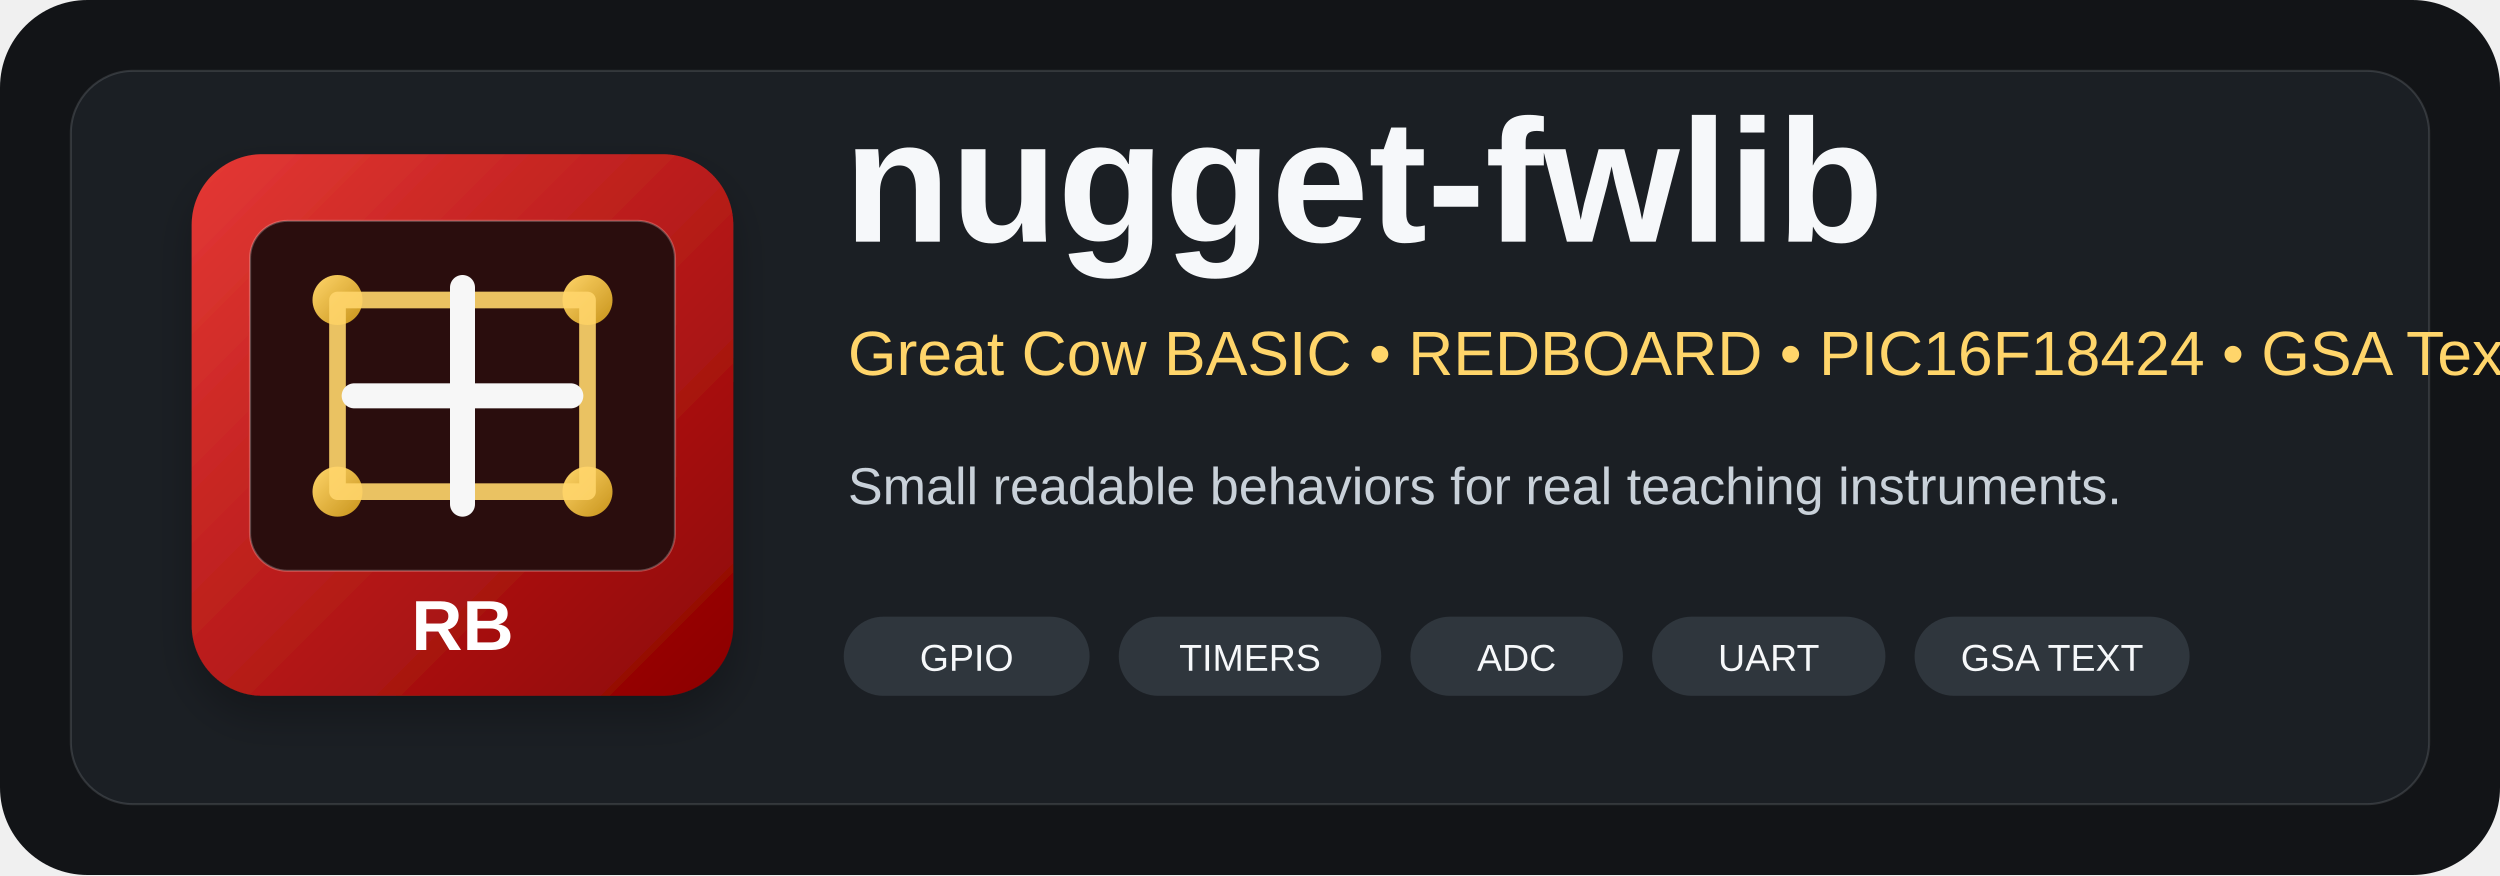
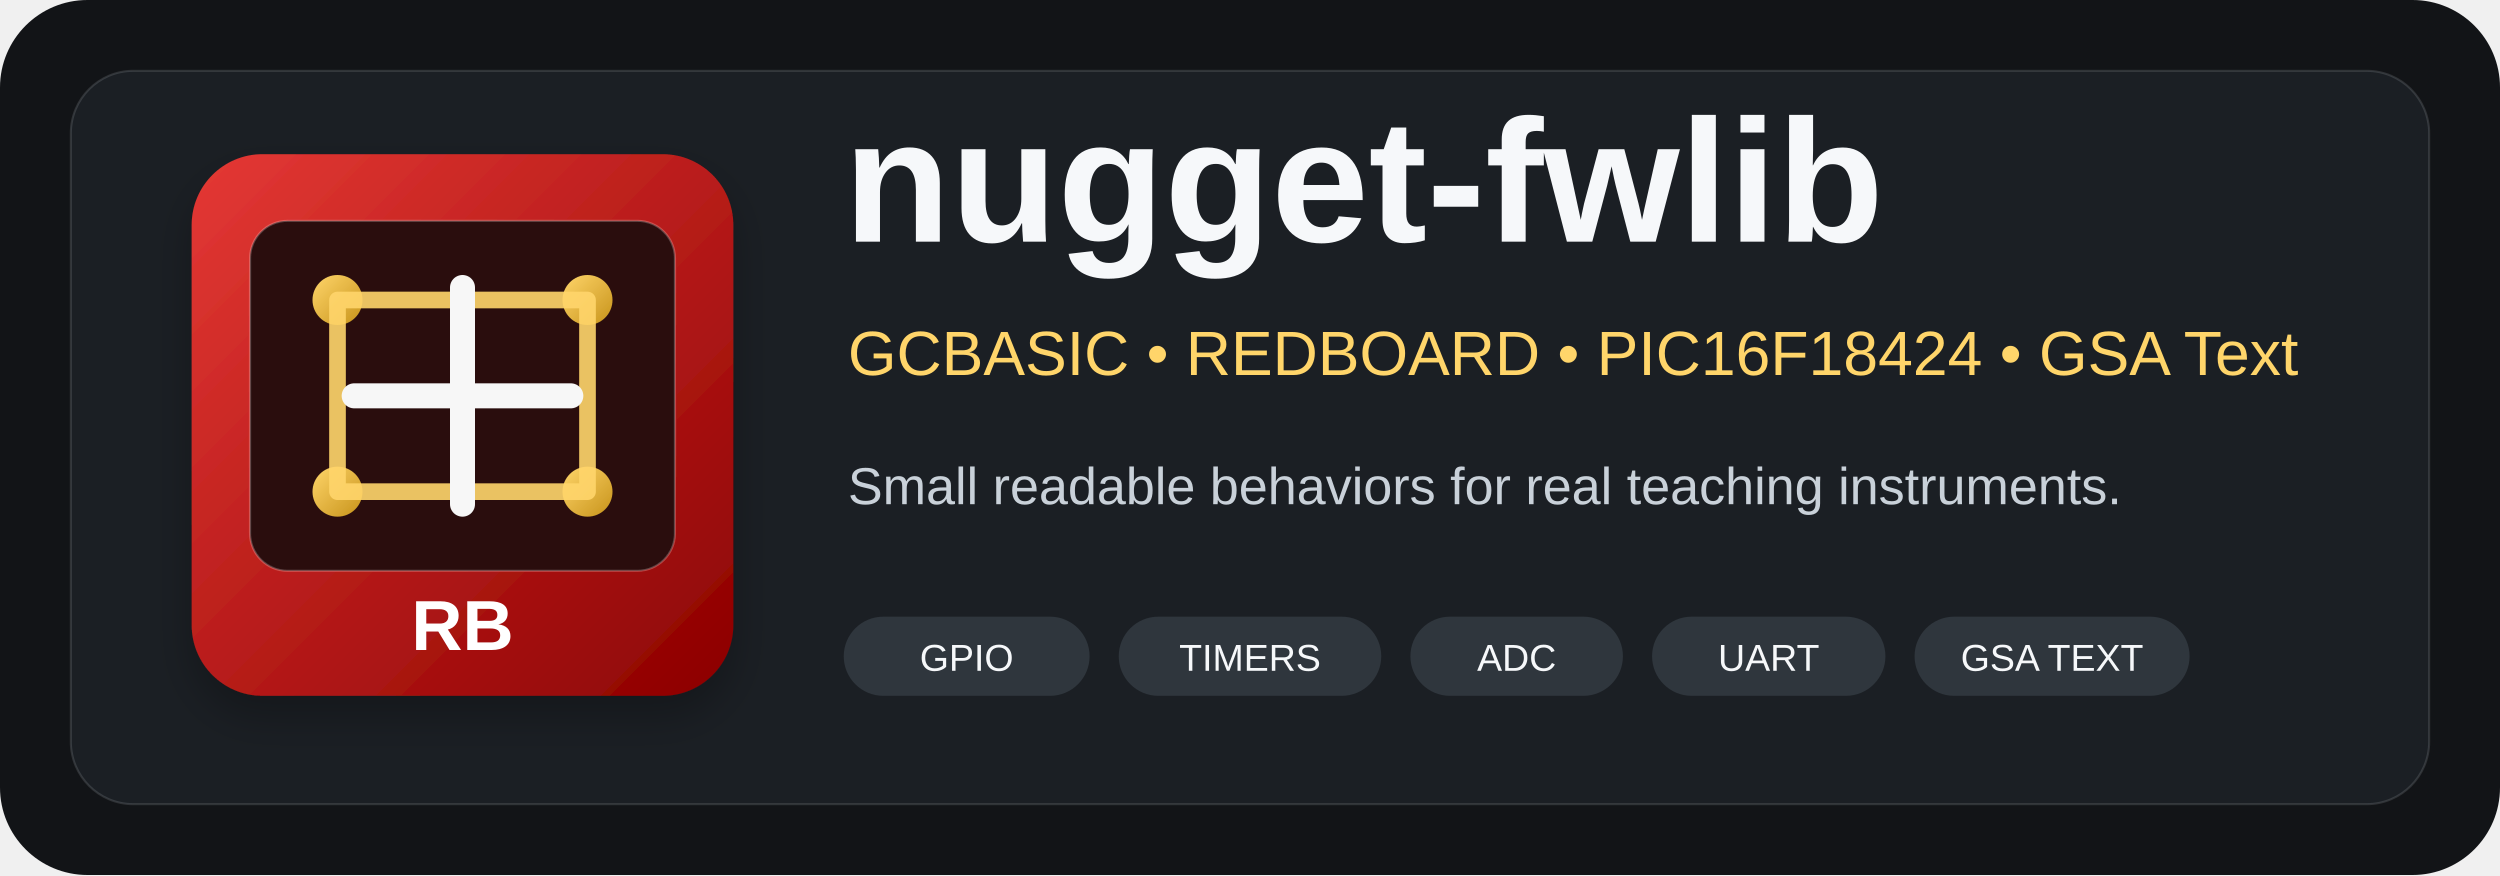
<svg xmlns="http://www.w3.org/2000/svg" width="1200" height="420" viewBox="0 0 1200 420" role="img" aria-label="nugget-fwlib logo">
  <defs>
    <linearGradient id="red" x1="0" y1="0" x2="1" y2="1">
      <stop offset="0" stop-color="#E53935" />
      <stop offset="1" stop-color="#8B0000" />
    </linearGradient>
    <linearGradient id="gold" x1="0" y1="0" x2="1" y2="1">
      <stop offset="0" stop-color="#FFD56A" />
      <stop offset="1" stop-color="#C7931A" />
    </linearGradient>
    <filter id="shadow">
      <feDropShadow dx="0" dy="10" stdDeviation="10" flood-color="#000" flood-opacity="0.25" />
    </filter>
  </defs>
  <rect width="1200" height="420" rx="42" fill="#121417" />
  <rect x="34" y="34" width="1132" height="352" rx="30" fill="#1B1F24" stroke="#D9DEE7" stroke-opacity="0.15" />
  <g transform="translate(92 74)" filter="url(#shadow)">
    <rect x="0" y="0" width="260" height="260" rx="34" fill="url(#red)" />
    <rect x="28" y="32" width="204" height="168" rx="18" fill="#2B1010" stroke="#FFD6D6" stroke-opacity="0.28" />
    <circle cx="70" cy="70" r="12" fill="url(#gold)" />
    <circle cx="190" cy="70" r="12" fill="url(#gold)" />
    <circle cx="70" cy="162" r="12" fill="url(#gold)" />
    <circle cx="190" cy="162" r="12" fill="url(#gold)" />
    <path d="M70 70 H190 M70 162 H190 M70 70 V162 M190 70 V162" stroke="#FFD56A" stroke-width="8" stroke-linecap="round" opacity="0.9" />
    <path d="M78 116 H182" stroke="#F7F7F7" stroke-width="12" stroke-linecap="round" />
    <path d="M130 64 V168" stroke="#F7F7F7" stroke-width="12" stroke-linecap="round" />
    <text x="130" y="238" text-anchor="middle" font-family="Segoe UI, Arial, sans-serif" font-size="34" font-weight="800" fill="#fff">RB</text>
  </g>
  <g transform="translate(405 116)">
    <text x="0" y="0" font-family="Segoe UI, Arial, sans-serif" font-size="84" font-weight="800" fill="#F6F8FA">nugget-fwlib</text>
-     <text x="2" y="64" font-family="Segoe UI, Arial, sans-serif" font-size="30" font-weight="500" fill="#FFD56A">Great Cow BASIC • REDBOARD • PIC16F18424 • GSA Text</text>
+     <text x="2" y="64" font-family="Segoe UI, Arial, sans-serif" font-size="30" font-weight="500" fill="#FFD56A">GCBASIC • REDBOARD • PIC16F18424 • GSA Text</text>
    <text x="2" y="126" font-family="Segoe UI, Arial, sans-serif" font-size="25" fill="#C9D1D9">Small readable behaviors for real teaching instruments.</text>
  </g>
  <g transform="translate(405 296)">
    <rect x="0" y="0" width="118" height="38" rx="19" fill="#2F363D" />
    <text x="59" y="26" text-anchor="middle" font-family="Segoe UI, Arial" font-size="18" fill="#F6F8FA">GPIO</text>
    <rect x="132" y="0" width="126" height="38" rx="19" fill="#2F363D" />
    <text x="195" y="26" text-anchor="middle" font-family="Segoe UI, Arial" font-size="18" fill="#F6F8FA">TIMERS</text>
    <rect x="272" y="0" width="102" height="38" rx="19" fill="#2F363D" />
    <text x="323" y="26" text-anchor="middle" font-family="Segoe UI, Arial" font-size="18" fill="#F6F8FA">ADC</text>
    <rect x="388" y="0" width="112" height="38" rx="19" fill="#2F363D" />
    <text x="444" y="26" text-anchor="middle" font-family="Segoe UI, Arial" font-size="18" fill="#F6F8FA">UART</text>
    <rect x="514" y="0" width="132" height="38" rx="19" fill="#2F363D" />
    <text x="580" y="26" text-anchor="middle" font-family="Segoe UI, Arial" font-size="18" fill="#F6F8FA">GSA TEXT</text>
  </g>
</svg>
